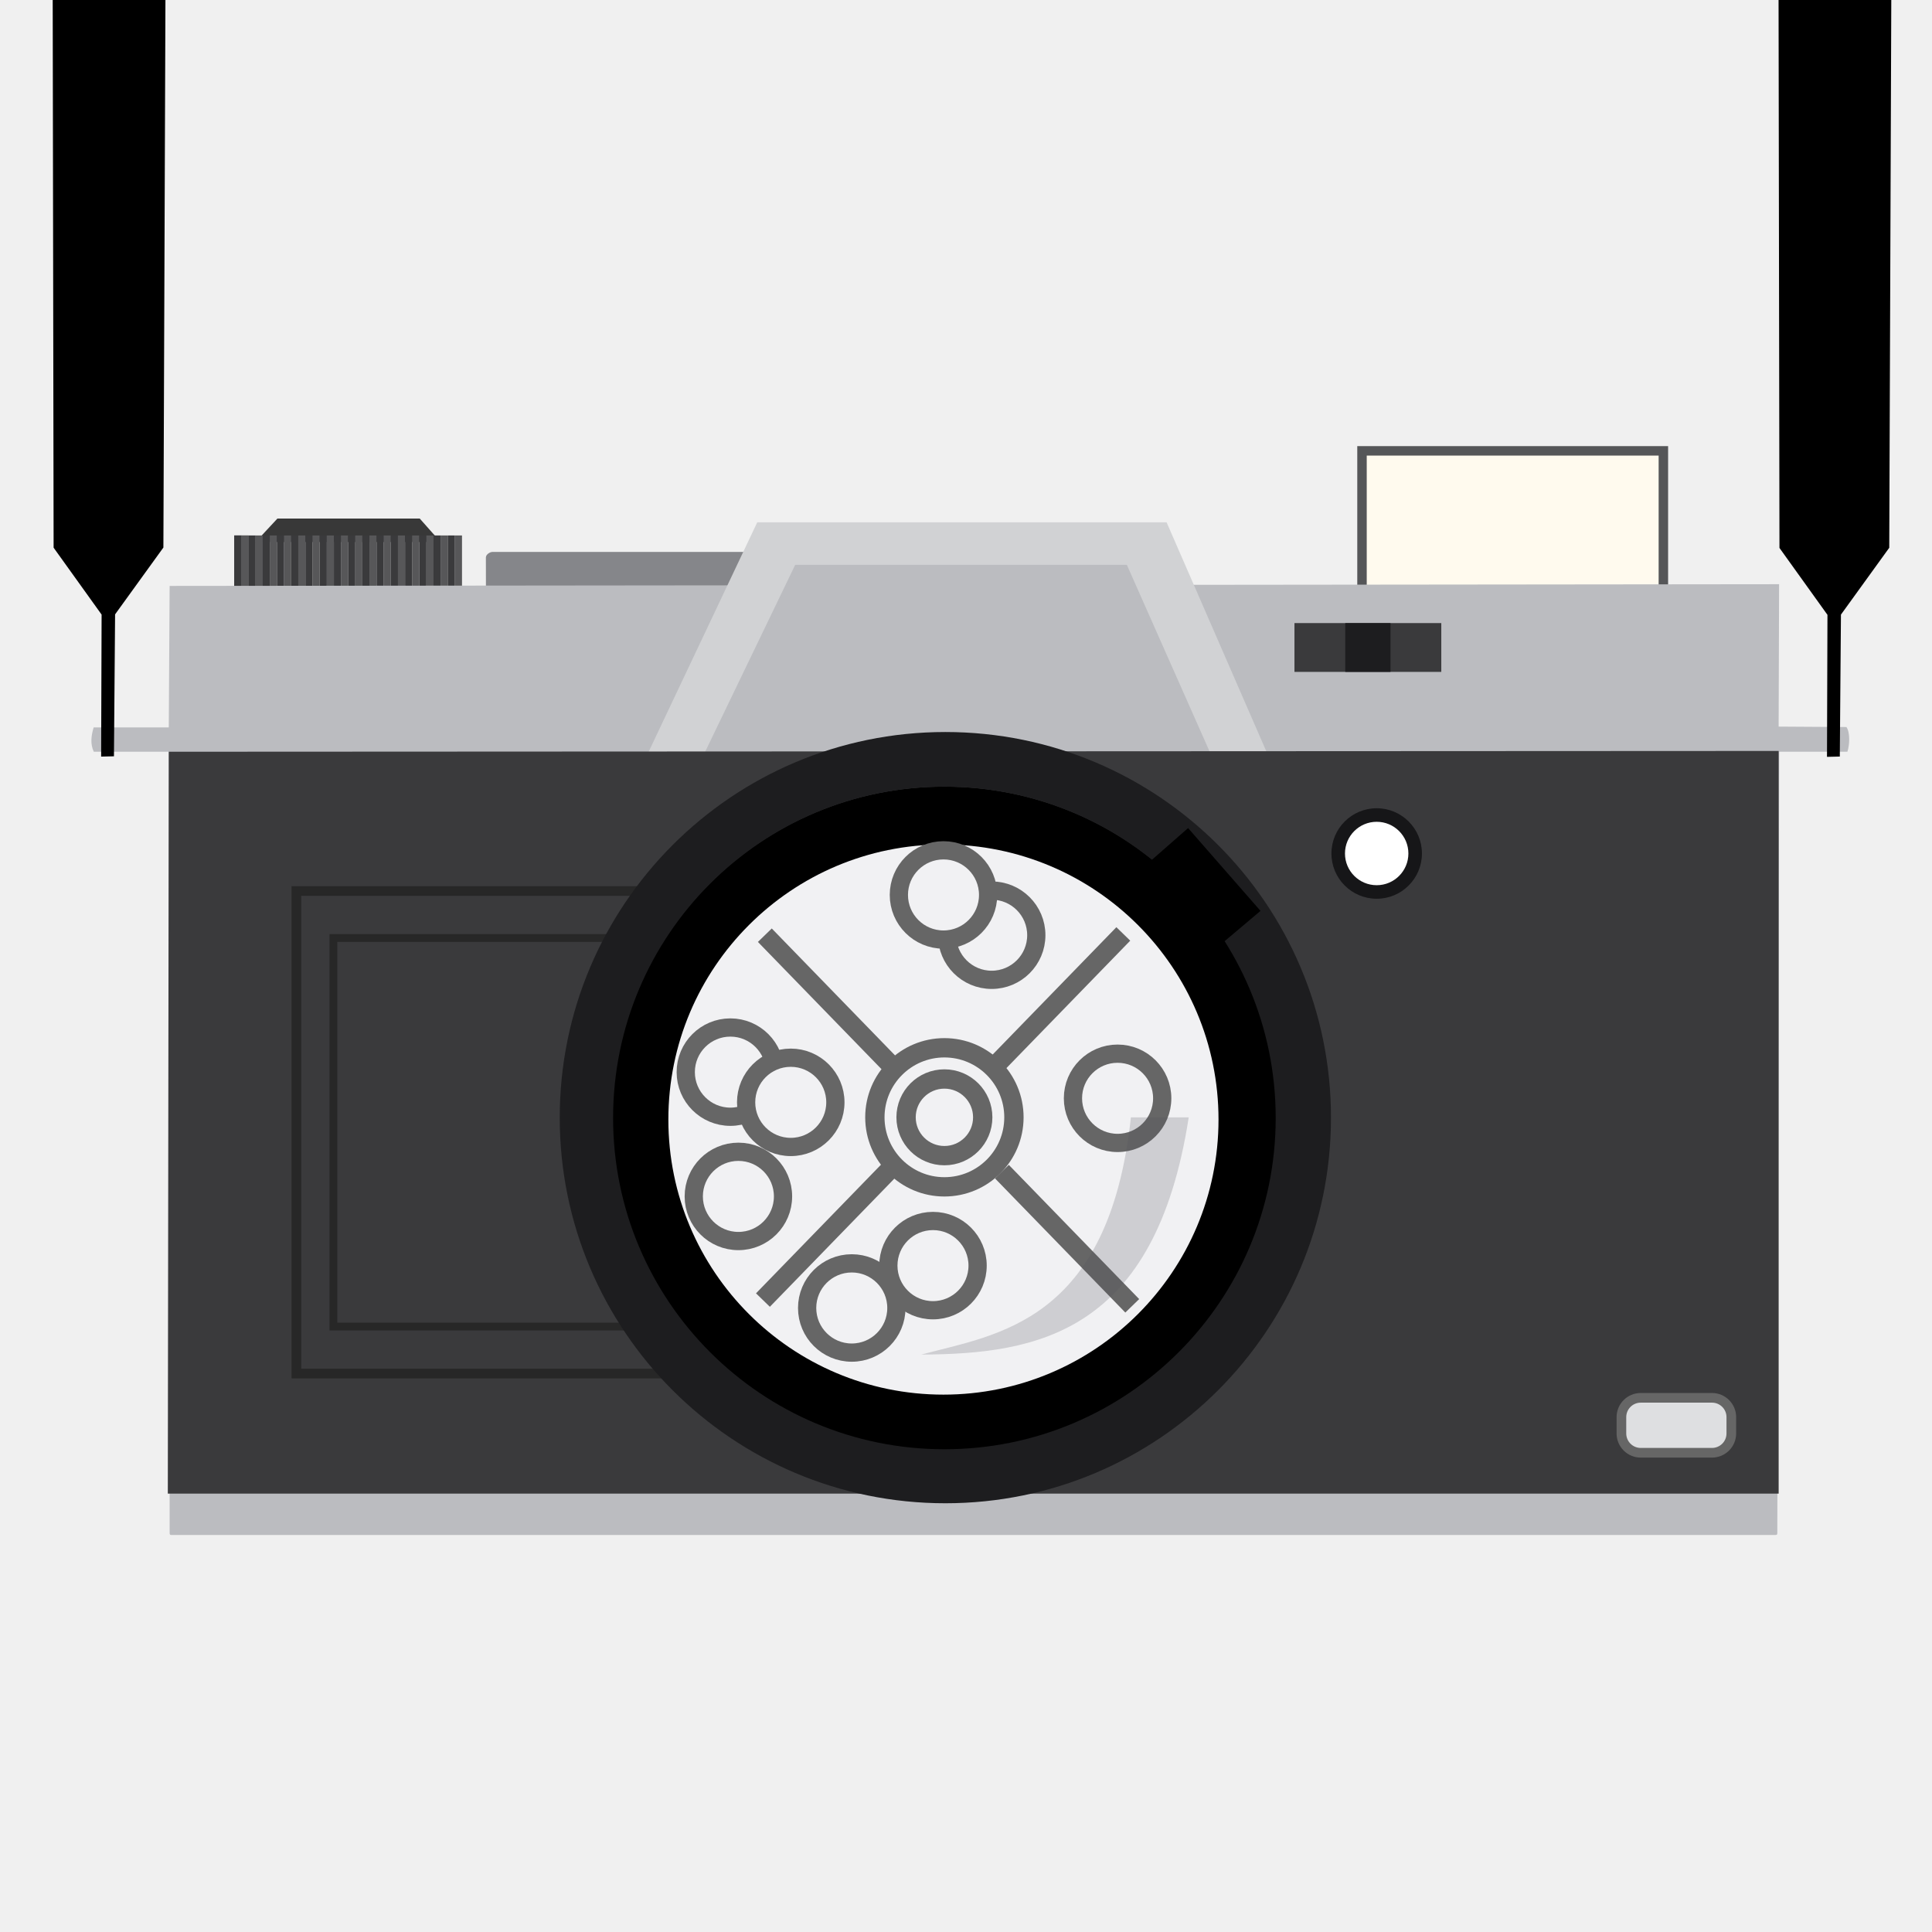
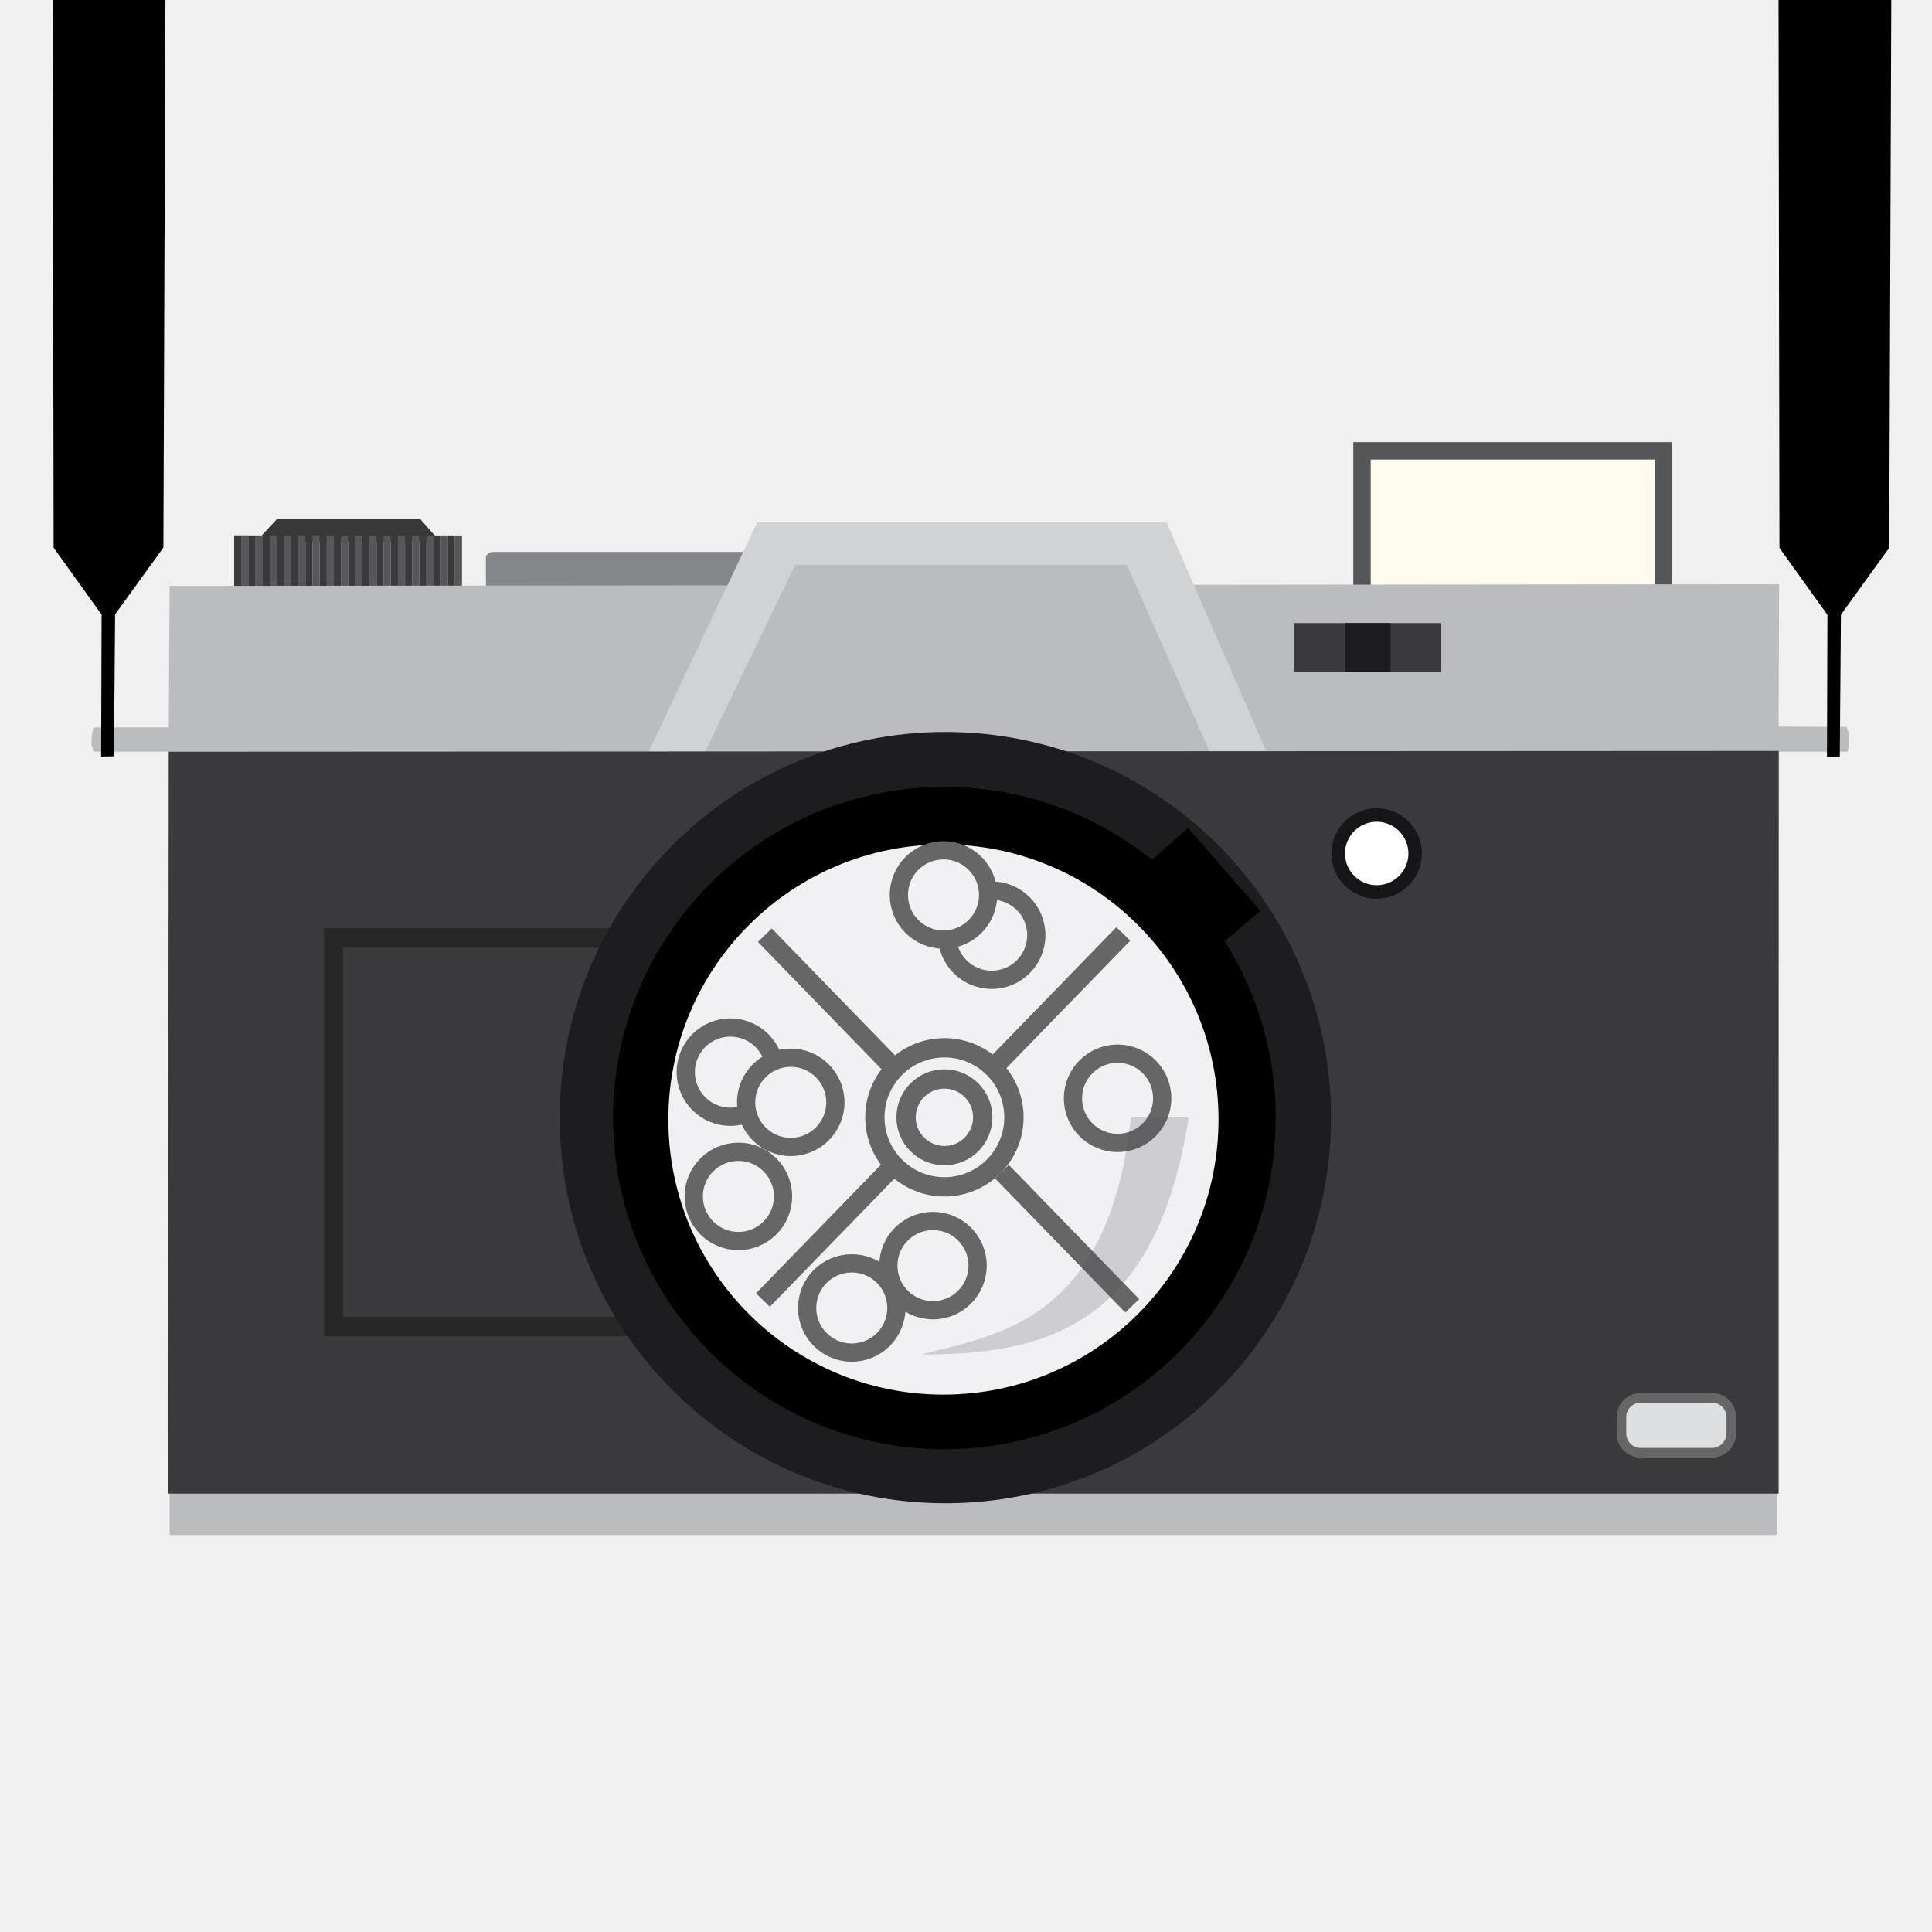
<svg xmlns="http://www.w3.org/2000/svg" xmlns:xlink="http://www.w3.org/1999/xlink" width="100mm" height="100mm" viewBox="0 0 100 100" version="1.1" id="svg4708">
  <defs id="defs4702" />
  <g id="layer3" style="display:none">
    <rect style="display:inline;opacity:1;fill:#ffc107;fill-opacity:1;stroke:none;stroke-width:0.75;stroke-linecap:round;stroke-linejoin:round;stroke-miterlimit:4;stroke-dasharray:none;stroke-opacity:1" id="rect5291" width="100" height="100" x="0" y="-1.4210855e-14" />
  </g>
  <g id="layer7" style="display:inline">
    <path style="fill:#85868a;fill-opacity:1;stroke:none;stroke-width:0.265px;stroke-linecap:butt;stroke-linejoin:miter;stroke-opacity:1" d="m 25.153,30.711 -0.004,-1.856 c 0.002,-0.161 0.22,-0.297 0.365,-0.288 h 34.003 l 1.474,2.554 z" id="path999" />
    <path style="fill:#383838;fill-opacity:1;stroke:none;stroke-width:0.265px;stroke-linecap:butt;stroke-linejoin:miter;stroke-opacity:1" d="m 13.228,28.057 1.131,-1.217 h 7.367 l 1.079,1.217 z" id="path5366" />
    <g id="g1043" transform="translate(-0.00413412)">
      <g id="g4852">
        <rect style="fill:#3a3a3c;fill-opacity:1;stroke:none;stroke-width:0.265" id="rect1024" width="0.372" height="2.685" x="12.129" y="27.715" />
        <rect style="display:inline;fill:#575759;fill-opacity:1;stroke:none;stroke-width:0.265" id="rect1024-3" width="0.372" height="2.685" x="12.495" y="27.715" />
      </g>
    </g>
    <use x="0" y="0" xlink:href="#g1043" id="use5334" width="100%" height="100%" />
    <use x="0" y="0" xlink:href="#g1043" transform="translate(0.7366992)" id="use5336" width="100%" height="100%" />
    <use x="0" y="0" xlink:href="#g1043" transform="translate(1.473398)" id="use5338" width="100%" height="100%" />
    <use x="0" y="0" xlink:href="#g1043" transform="translate(2.210098)" id="use5340" width="100%" height="100%" />
    <use x="0" y="0" xlink:href="#g1043" transform="translate(2.946797)" id="use5342" width="100%" height="100%" />
    <use x="0" y="0" xlink:href="#g1043" transform="translate(3.683496)" id="use5344" width="100%" height="100%" />
    <use x="0" y="0" xlink:href="#g1043" transform="translate(4.420195)" id="use5346" width="100%" height="100%" />
    <use x="0" y="0" xlink:href="#g1043" transform="translate(5.156894)" id="use5348" width="100%" height="100%" />
    <use x="0" y="0" xlink:href="#g1043" transform="translate(5.893594)" id="use5350" width="100%" height="100%" />
    <use x="0" y="0" xlink:href="#g1043" transform="translate(6.630293)" id="use5352" width="100%" height="100%" />
    <use x="0" y="0" xlink:href="#g1043" transform="translate(7.366992)" id="use5354" width="100%" height="100%" />
    <use x="0" y="0" xlink:href="#g1043" transform="translate(8.103691)" id="use5356" width="100%" height="100%" />
    <use x="0" y="0" xlink:href="#g1043" transform="translate(8.840391)" id="use5358" width="100%" height="100%" />
    <use x="0" y="0" xlink:href="#g1043" transform="translate(9.57709)" id="use5360" width="100%" height="100%" />
    <use x="0" y="0" xlink:href="#g1043" transform="translate(10.31379)" id="use5362" width="100%" height="100%" />
    <use x="0" y="0" xlink:href="#g1043" transform="translate(11.05049)" id="use5364" width="100%" height="100%" />
-     <rect style="fill:#fffaee;fill-opacity:1;stroke:#555658;stroke-width:0.49;stroke-miterlimit:4;stroke-dasharray:none;stroke-opacity:1" id="rect5423" width="15.599" height="9.13" x="70.497" y="23.336" />
+     <rect style="fill:#fffaee;fill-opacity:1;stroke:#555658;stroke-width:0.9;stroke-miterlimit:4;stroke-dasharray:none;stroke-opacity:1" id="rect5423" width="15.599" height="9.13" x="70.497" y="23.336" />
    <path style="display:inline;fill:#bbbcc0;fill-opacity:1;stroke:none;stroke-width:0.265px;stroke-linecap:butt;stroke-linejoin:miter;stroke-opacity:1" d="m 95.622,38.909 h -3.531 l -0.098,40.443 c 1.42e-4,0.073 -0.013,0.096 -0.095,0.098 l -83.041,3.06e-4 c -0.061,6.2e-4 -0.078,-0.042 -0.076,-0.097 L 8.736,38.909 H 4.854 C 4.665,38.509 4.717,38.084 4.848,37.651 l 3.888,-8.95e-4 0.044,-7.323 29.931,-0.031 c 2.852,-2.621 16.986,-3.869 21.382,-0.024 l 31.993,-0.034 -0.024,7.371 3.51,0.022 c 0.197,0.291 0.166,0.929 0.049,1.279 z" id="path972" />
    <path style="fill:#d1d2d4;fill-opacity:1;stroke:none;stroke-width:0.265px;stroke-linecap:butt;stroke-linejoin:miter;stroke-opacity:1" d="m 32.974,40.178 6.221,-13.143 h 21.188 L 67.165,42.611 64.171,42.423 58.325,29.234 H 41.16 l -6.174,12.816 z" id="path5368" />
    <path style="display:inline;fill:#3a3a3c;fill-opacity:1;stroke:none;stroke-width:0.262px;stroke-linecap:butt;stroke-linejoin:miter;stroke-opacity:1" d="M 8.736,38.91 92.063,38.869 V 77.309 H 8.686 Z" id="path974" />
    <ellipse style="fill:#f1f1f3;fill-opacity:1;stroke:none;stroke-width:0.5;stroke-miterlimit:4;stroke-dasharray:none;stroke-opacity:1" id="path5425" cx="48.617" cy="57.799" rx="15.554" ry="15.375" />
-     <path style="fill:none;stroke:#272727;stroke-width:0.5;stroke-linecap:butt;stroke-linejoin:miter;stroke-miterlimit:4;stroke-dasharray:none;stroke-opacity:1" d="M 34.424,46.118 H 15.341 V 71.095 h 19.925" id="path5429" />
    <path style="fill:#000000;fill-opacity:1;stroke:none;stroke-width:0.273" d="M 48.882,40.717 A 17.248,17.248 0 0 0 31.634,57.964 17.248,17.248 0 0 0 48.882,75.212 17.248,17.248 0 0 0 66.129,57.964 17.248,17.248 0 0 0 48.882,40.717 Z m -0.05,2.993 A 14.238,14.238 0 0 1 63.07,57.948 14.238,14.238 0 0 1 48.832,72.186 14.238,14.238 0 0 1 34.594,57.948 14.238,14.238 0 0 1 48.832,43.71 Z" id="path5405" />
    <path style="fill:#000000;fill-opacity:1;stroke:none;stroke-width:0.265px;stroke-linecap:butt;stroke-linejoin:miter;stroke-opacity:1" d="m 2.728,-0.014 0.047,28.362 2.484,3.463 -0.024,7.35 0.663,-0.015 0.059,-7.347 2.5,-3.459 0.106,-28.362 z" id="path955" />
    <path style="fill:#000000;fill-opacity:1;stroke:none;stroke-width:0.265px;stroke-linecap:butt;stroke-linejoin:miter;stroke-opacity:1" d="m 92.058,-0.001 0.047,28.362 2.484,3.463 -0.024,7.35 0.663,-0.015 0.059,-7.347 2.5,-3.459 0.106,-28.362 z" id="path955-1" />
    <circle style="fill:#161618;fill-opacity:1;stroke:none;stroke-width:0.499" id="path982-9" cx="71.257" cy="44.177" r="2.342" />
    <circle style="fill:#ffffff;fill-opacity:1;stroke:none;stroke-width:0.349" id="path982" cx="71.257" cy="44.177" r="1.641" />
-     <path style="display:inline;fill:none;stroke:#272727;stroke-width:0.403;stroke-linecap:butt;stroke-linejoin:miter;stroke-miterlimit:4;stroke-dasharray:none;stroke-opacity:1" d="M 32.624,48.55 H 17.257 v 20.112 h 16.045" id="path5429-2" />
+     <path style="display:inline;fill:none;stroke:#272727;stroke-width:1;stroke-linecap:butt;stroke-linejoin:miter;stroke-miterlimit:4;stroke-dasharray:none;stroke-opacity:1" d="M 32.624,48.55 H 17.257 v 20.112 h 16.045" id="path5429-2" />
    <path style="fill:#1d1d1f;fill-opacity:1;stroke:none;stroke-width:1.006" d="m 184.938,143.203 a 75.438,75.438 0 0 0 -75.438,75.438 75.438,75.438 0 0 0 75.438,75.438 75.438,75.438 0 0 0 75.438,-75.438 75.438,75.438 0 0 0 -75.438,-75.438 z m -0.188,10.688 a 64.813,64.813 0 0 1 64.812,64.812 64.813,64.813 0 0 1 -64.812,64.812 64.813,64.813 0 0 1 -64.812,-64.812 64.813,64.813 0 0 1 64.812,-64.812 z" id="path5372" transform="scale(0.2645833)" />
    <rect style="fill:#dedfe1;fill-opacity:1;stroke:#666666;stroke-width:0.5;stroke-linecap:round;stroke-linejoin:round;stroke-miterlimit:4;stroke-dasharray:none;stroke-opacity:1" id="rect5446" width="5.689" height="2.844" x="83.924" y="72.351" ry="1" />
    <rect style="fill:#3a3a3c;fill-opacity:1;stroke:none;stroke-width:0.5;stroke-linecap:round;stroke-linejoin:round;stroke-miterlimit:4;stroke-dasharray:none;stroke-opacity:1" id="rect5448" width="7.6" height="2.526" x="67.001" y="32.251" />
    <rect style="display:inline;fill:#1d1d1f;fill-opacity:1;stroke:none;stroke-width:0.278;stroke-linecap:round;stroke-linejoin:round;stroke-miterlimit:4;stroke-dasharray:none;stroke-opacity:1" id="rect5448-3" width="2.342" height="2.526" x="69.63" y="32.251" />
  </g>
  <g id="layer8" style="display:inline">
    <circle style="fill:none;fill-opacity:1;stroke:#666666;stroke-width:1;stroke-linecap:round;stroke-linejoin:round;stroke-miterlimit:4;stroke-dasharray:none;stroke-opacity:1" id="path5488" cx="48.882" cy="57.832" r="1.984" />
    <circle style="display:inline;fill:none;fill-opacity:1;stroke:#666666;stroke-width:1;stroke-linecap:round;stroke-linejoin:round;stroke-miterlimit:4;stroke-dasharray:none;stroke-opacity:1" id="path5488-9" cx="48.882" cy="57.832" r="3.599" />
    <path style="fill:none;stroke:#666666;stroke-width:1;stroke-linecap:butt;stroke-linejoin:miter;stroke-miterlimit:4;stroke-dasharray:none;stroke-opacity:1" d="m 39.489,67.291 6.747,-6.945" id="path5511" />
    <path style="display:inline;fill:none;stroke:#666666;stroke-width:1;stroke-linecap:butt;stroke-linejoin:miter;stroke-miterlimit:4;stroke-dasharray:none;stroke-opacity:1" d="m 51.395,55.285 6.747,-6.945" id="path5511-3" />
    <path style="display:inline;fill:none;stroke:#666666;stroke-width:1;stroke-linecap:butt;stroke-linejoin:miter;stroke-miterlimit:4;stroke-dasharray:none;stroke-opacity:1" d="M 58.605,67.589 51.858,60.643" id="path5511-1" />
    <path style="display:inline;fill:none;stroke:#666666;stroke-width:1;stroke-linecap:butt;stroke-linejoin:miter;stroke-miterlimit:4;stroke-dasharray:none;stroke-opacity:1" d="M 46.335,55.352 39.588,48.406" id="path5511-1-2" />
    <circle style="display:inline;fill:#f1f1f3;fill-opacity:1;stroke:#666666;stroke-width:0.944;stroke-linecap:round;stroke-linejoin:round;stroke-miterlimit:4;stroke-dasharray:none;stroke-opacity:1" id="path5578-2" cx="38.219" cy="61.926" r="2.31" />
    <circle style="fill:#f1f1f3;fill-opacity:1;stroke:#666666;stroke-width:0.944;stroke-linecap:round;stroke-linejoin:round;stroke-miterlimit:4;stroke-dasharray:none;stroke-opacity:1" id="path5578" cx="37.804" cy="55.493" r="2.31" />
    <circle style="display:inline;fill:#f1f1f3;fill-opacity:1;stroke:#666666;stroke-width:0.944;stroke-linecap:round;stroke-linejoin:round;stroke-miterlimit:4;stroke-dasharray:none;stroke-opacity:1" id="path5578-1" cx="40.929" cy="57.057" r="2.31" />
    <circle style="display:inline;fill:#f1f1f3;fill-opacity:1;stroke:#666666;stroke-width:0.944;stroke-linecap:round;stroke-linejoin:round;stroke-miterlimit:4;stroke-dasharray:none;stroke-opacity:1" id="path5578-29" cx="51.329" cy="48.406" r="2.31" />
    <circle style="display:inline;fill:#f1f1f3;fill-opacity:1;stroke:#666666;stroke-width:0.944;stroke-linecap:round;stroke-linejoin:round;stroke-miterlimit:4;stroke-dasharray:none;stroke-opacity:1" id="path5578-5" cx="48.835" cy="46.322" r="2.31" />
    <circle style="display:inline;fill:#f1f1f3;fill-opacity:1;stroke:#666666;stroke-width:0.944;stroke-linecap:round;stroke-linejoin:round;stroke-miterlimit:4;stroke-dasharray:none;stroke-opacity:1" id="path5578-0" cx="57.846" cy="56.848" r="2.31" />
    <circle style="display:inline;fill:#f1f1f3;fill-opacity:1;stroke:#666666;stroke-width:0.944;stroke-linecap:round;stroke-linejoin:round;stroke-miterlimit:4;stroke-dasharray:none;stroke-opacity:1" id="path5578-4" cx="48.291" cy="65.508" r="2.31" />
    <path style="display:inline;fill:#4f5257;fill-opacity:0.218;stroke:none;stroke-width:0.265px;stroke-linecap:butt;stroke-linejoin:miter;stroke-opacity:1" d="m 47.684,70.113 c 3.876,-1.042 9.705,-1.626 10.851,-12.278 h 2.993 C 59.799,68.996 53.712,70.083 47.684,70.113 Z" id="path5427" />
    <circle style="display:inline;fill:#f1f1f3;fill-opacity:1;stroke:#666666;stroke-width:0.944;stroke-linecap:round;stroke-linejoin:round;stroke-miterlimit:4;stroke-dasharray:none;stroke-opacity:1" id="path5578-6" cx="44.087" cy="67.701" r="2.31" />
    <path style="fill:#000000;stroke:#000000;stroke-width:0.265px;stroke-linecap:butt;stroke-linejoin:miter;stroke-opacity:1;fill-opacity:1" d="m 59.201,45.049 2.282,-2.001 3.572,4.085 -2.332,1.968 z" id="path5675" />
  </g>
  <g id="layer9" style="display:none">
    <path style="display:inline;fill:#bbbcc0;fill-opacity:1;stroke:#3a3a3c;stroke-width:0.5;stroke-linecap:round;stroke-linejoin:bevel;stroke-miterlimit:4;stroke-dasharray:none;stroke-opacity:1;paint-order:normal" d="m 57.271,78.468 -8.356,-20.735 -9.132,20.578 m 3.069,0.164 6.096,-14.325 4.952,14.225" id="path5571" />
    <path style="display:inline;fill:#000000;fill-opacity:1;stroke:#000000;stroke-width:0.265px;stroke-linecap:butt;stroke-linejoin:miter;stroke-opacity:1" d="m 65.517,57.369 c 0.437,0.024 3.921,0.079 3.921,0.079 l -0.045,-1.071 c -0.409,-1.955 -1.66,-4.989 -0.132,-6.548 0.507,-0.517 1.66,-0.512 2.172,0 1.773,1.773 0.663,5.305 0.178,7.701 -0.084,0.416 0.021,1.13 0.021,1.13 h -6.28 z" id="path5677" />
  </g>
</svg>
